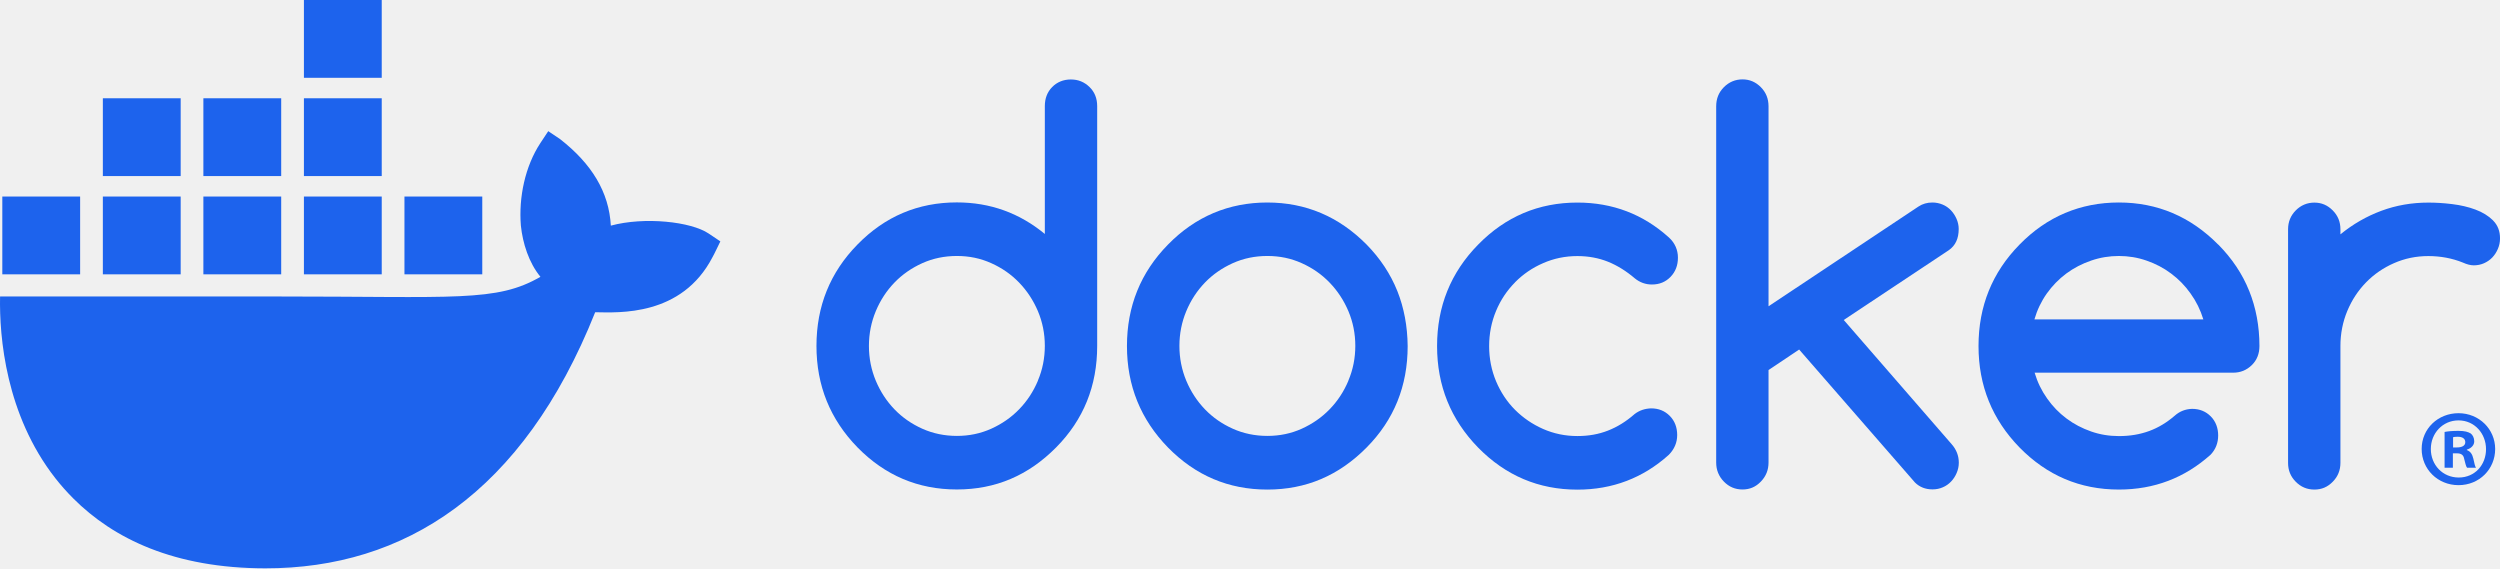
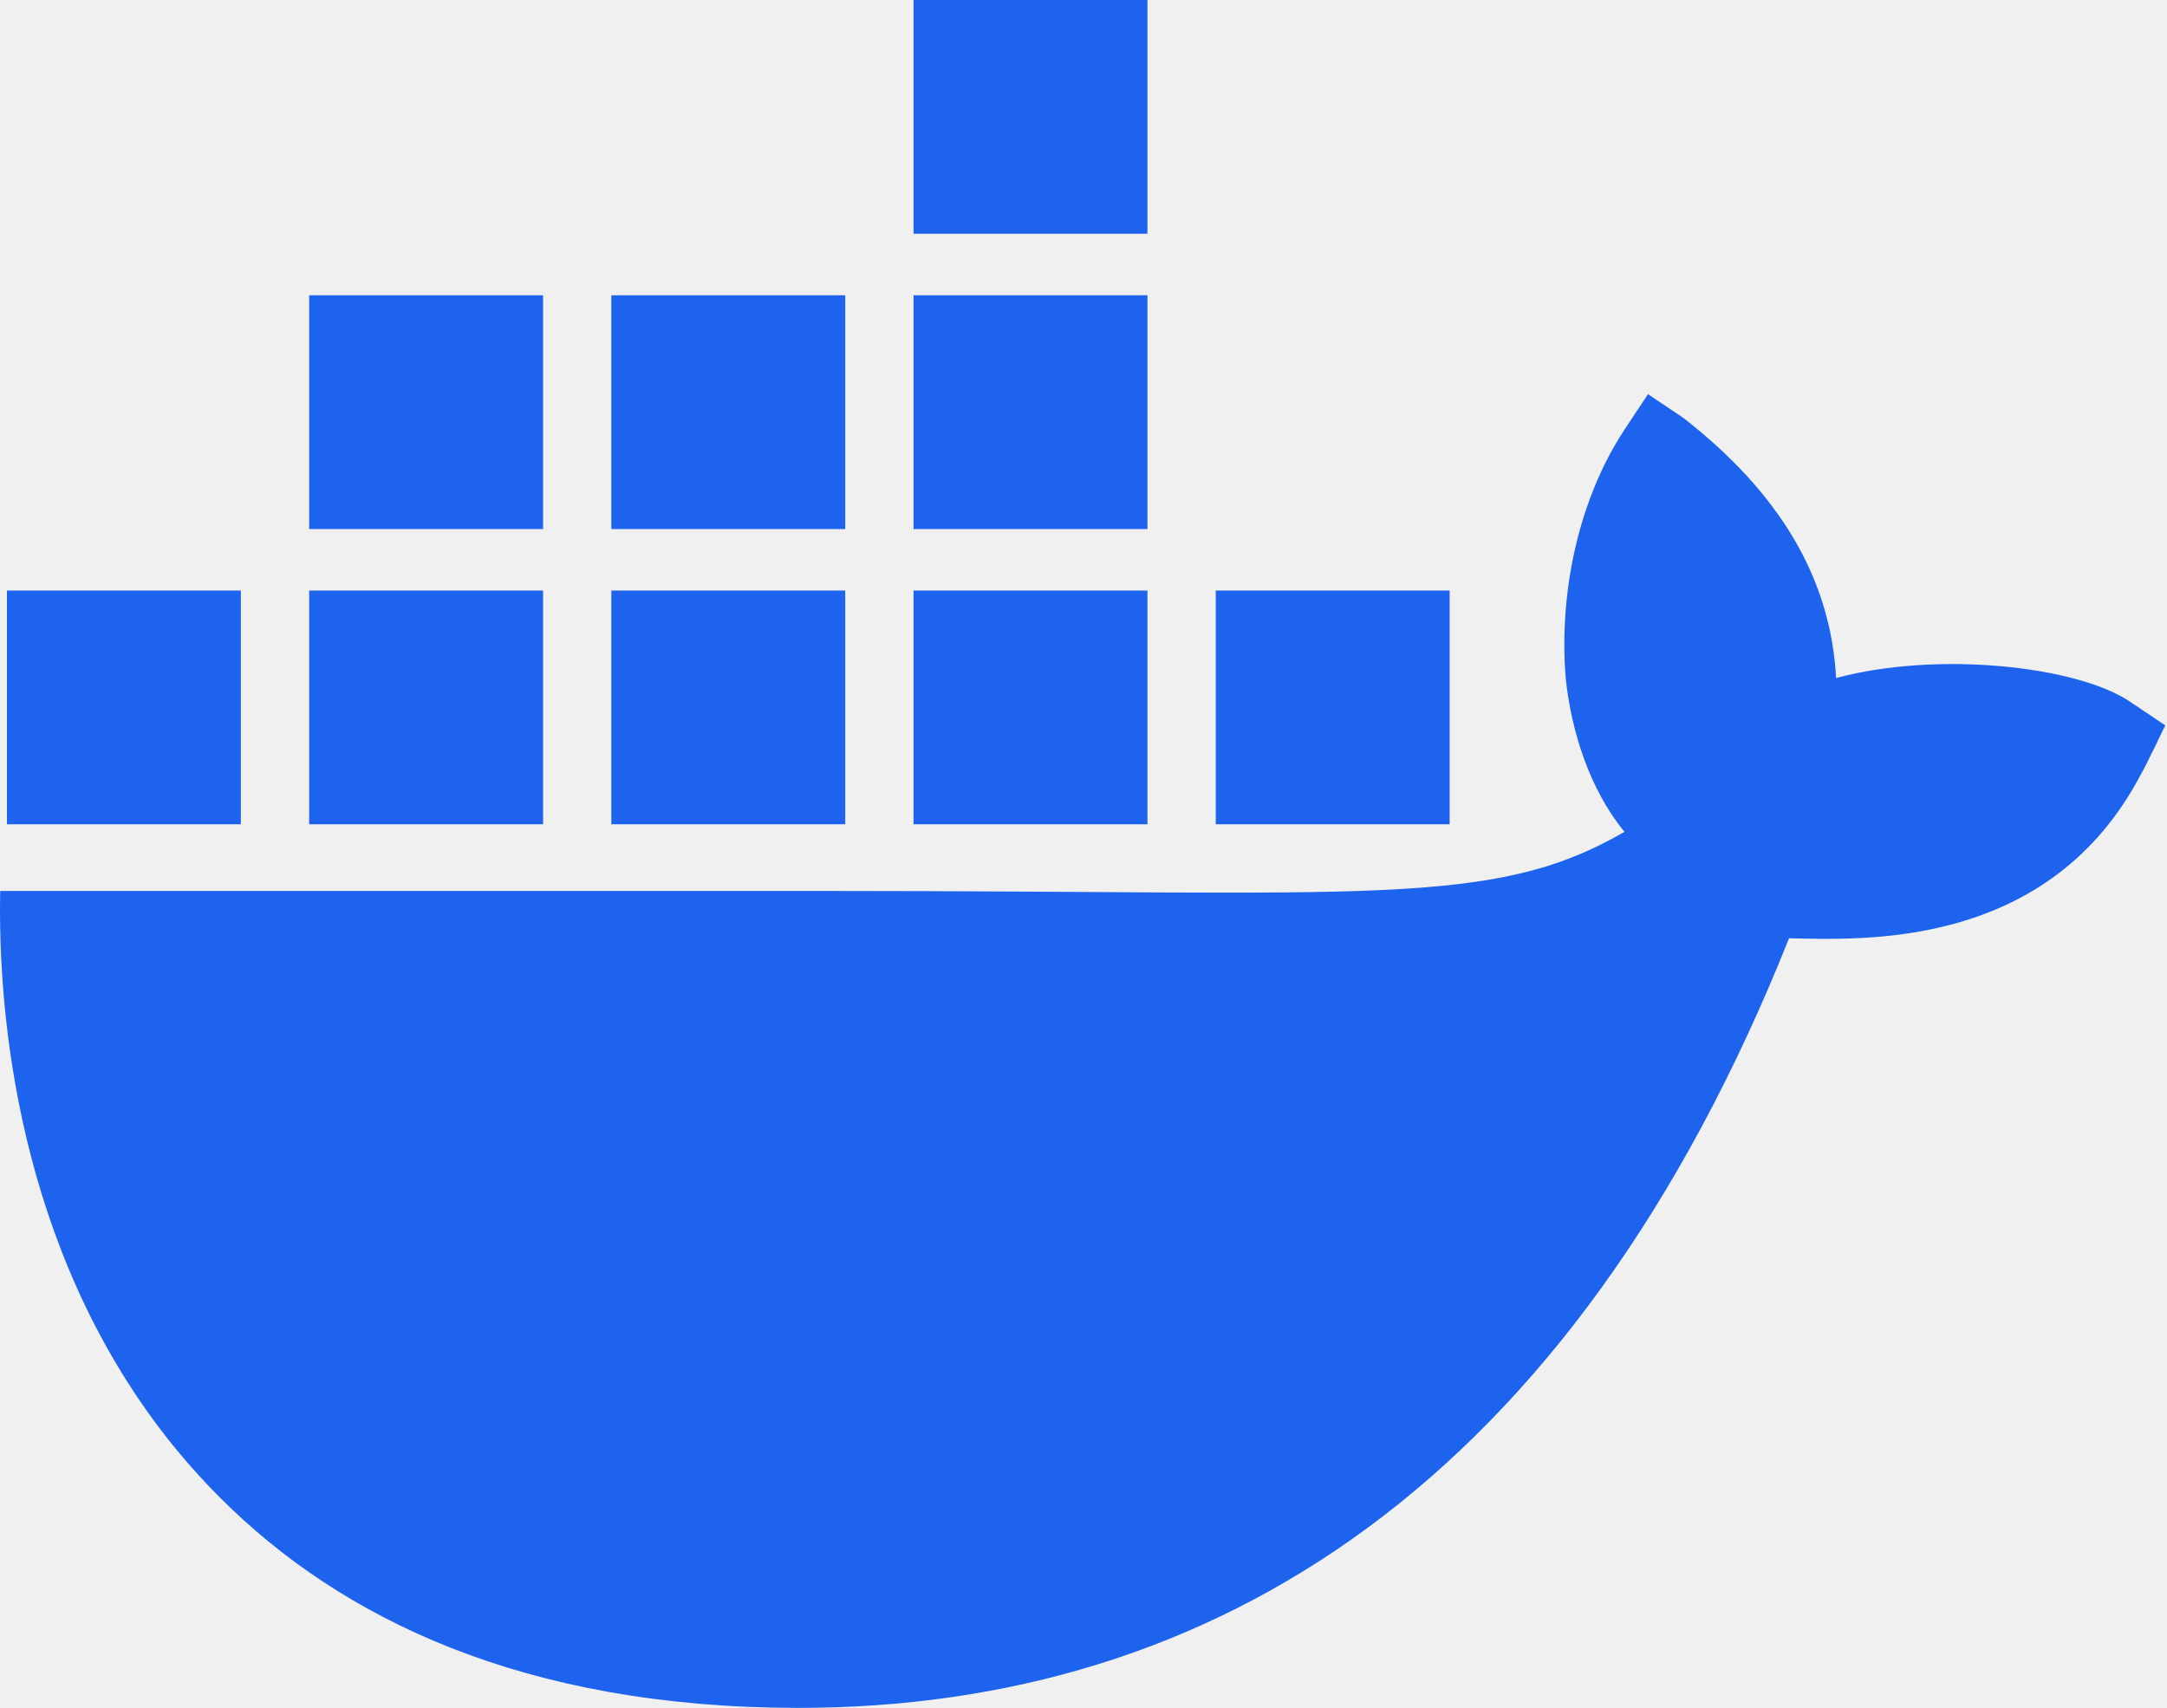
- <svg xmlns="http://www.w3.org/2000/svg" width="2261" height="514" viewBox="0 0 2261 514" fill="none">
-   <g clip-path="url(#clip0_206_32)">
-     <path d="M640.882 211.182C624.908 200.433 582.942 195.843 552.436 204.064C550.799 173.686 535.115 148.083 506.45 125.743L495.842 118.625L488.77 129.306C474.869 150.397 469.008 178.509 471.081 204.064C472.718 219.81 478.192 237.502 488.77 250.342C449.061 273.37 412.453 268.141 250.343 268.141H0.058C-0.668 304.736 5.212 375.117 49.987 432.415C54.938 438.748 60.353 444.868 66.243 450.766C102.648 487.205 157.654 513.932 239.9 514C365.381 514.116 472.883 446.311 538.283 282.386C559.799 282.734 616.606 286.24 644.409 232.544C645.087 231.643 651.481 218.309 651.481 218.309L640.882 211.191V211.182ZM163.398 177.725H93.019V248.076H163.398V177.725ZM254.315 177.725H183.936V248.076H254.315V177.725ZM345.241 177.725H274.862V248.076H345.241V177.725ZM436.167 177.725H365.788V248.076H436.167V177.725ZM72.472 177.725H2.093V248.076H72.472V177.725ZM163.398 88.867H93.019V159.219H163.398V88.867ZM254.315 88.867H183.936V159.219H254.315V88.867ZM345.241 88.867H274.862V159.219H345.241V88.867ZM345.241 0H274.862V70.352H345.241V0Z" fill="#1D63ED" />
-     <path d="M2256.63 406.037C2256.63 424.378 2242.23 438.777 2223.49 438.777C2204.76 438.777 2190.15 424.378 2190.15 406.037C2190.15 387.696 2204.94 373.693 2223.49 373.693C2242.04 373.693 2256.63 388.093 2256.63 406.037ZM2198.44 406.037C2198.44 420.436 2209.1 431.873 2223.69 431.873C2238.29 431.873 2248.36 420.436 2248.36 406.24C2248.36 392.044 2237.9 380.201 2223.51 380.201C2209.12 380.201 2198.45 391.841 2198.45 406.037H2198.44ZM2218.38 423.003H2210.88V390.659C2213.82 390.068 2217.98 389.671 2223.3 389.671C2229.42 389.671 2232.17 390.659 2234.54 392.044C2236.33 393.419 2237.7 395.985 2237.7 399.142C2237.7 402.696 2234.94 405.456 2231.01 406.637V407.034C2234.15 408.206 2235.93 410.579 2236.92 414.917C2237.9 419.846 2238.49 421.821 2239.29 423.003H2231.2C2230.21 421.821 2229.61 418.868 2228.63 415.11C2228.04 411.566 2226.07 409.988 2221.92 409.988H2218.38V423.012V423.003ZM2218.56 404.662H2222.11C2226.25 404.662 2229.6 403.287 2229.6 399.936C2229.6 396.973 2227.44 394.988 2222.7 394.988C2220.73 394.988 2219.34 395.191 2218.56 395.404V404.662Z" fill="#1D63ED" />
-     <path d="M985.368 78.709C980.727 74.177 975.157 71.872 968.482 71.872C961.808 71.872 956.073 74.177 951.607 78.709C947.131 83.241 944.942 89.051 944.942 95.975V211.598C921.983 192.628 895.488 183.06 865.35 183.06C830.32 183.06 800.367 195.707 775.547 221.088C750.728 246.382 738.406 276.982 738.406 312.87C738.406 348.758 750.815 379.271 775.547 404.652C800.367 429.945 830.243 442.68 865.35 442.68C900.457 442.68 930.004 430.033 955.153 404.652C979.972 379.61 992.294 349.019 992.294 312.87V95.975C992.294 89.051 990.018 83.241 985.368 78.709ZM938.694 344.148V344.322C934.557 354.151 928.9 362.779 921.731 370.129C914.562 377.566 906.115 383.377 896.495 387.734C886.788 392.092 876.491 394.232 865.437 394.232C854.384 394.232 843.834 392.092 834.127 387.734C824.421 383.377 816.06 377.566 808.979 370.217C801.888 362.867 796.24 354.238 792.103 344.41C787.967 334.493 785.855 323.987 785.855 312.87C785.855 301.753 787.967 291.246 792.103 281.33C796.24 271.414 801.897 262.873 808.979 255.523C816.07 248.173 824.508 242.363 834.127 238.005C843.834 233.648 854.219 231.508 865.437 231.508C876.655 231.508 886.788 233.648 896.495 238.005C906.202 242.363 914.562 248.173 921.731 255.61C928.9 263.047 934.557 271.675 938.694 281.417C942.83 291.246 944.942 301.675 944.942 312.783C944.942 323.89 942.83 334.406 938.694 344.148Z" fill="#1D63ED" />
-     <path d="M2034.14 263.047C2027.98 247.66 2018.59 233.735 2006.28 221.253L2006.11 221.166C1981.04 195.872 1951.07 183.138 1916.31 183.138C1881.55 183.138 1851.32 195.785 1826.5 221.166C1801.68 246.459 1789.37 277.06 1789.37 312.947C1789.37 348.835 1801.78 379.348 1826.5 404.729C1851.32 430.023 1881.2 442.757 1916.31 442.757C1948.2 442.757 1975.8 432.25 1999.27 411.227C2003.82 406.443 2006.11 400.633 2006.11 393.874C2006.11 387.115 2003.92 381.14 1999.44 376.608C1994.97 372.076 1989.32 369.771 1982.56 369.771C1976.66 369.946 1971.42 371.911 1966.96 375.843C1959.87 381.992 1952.18 386.698 1943.83 389.778C1935.47 392.857 1926.36 394.397 1916.41 394.397C1907.62 394.397 1899.18 393.031 1891.17 390.213C1883.14 387.396 1875.64 383.541 1868.97 378.506C1862.21 373.461 1856.39 367.486 1851.42 360.388C1846.44 353.377 1842.64 345.601 1840.11 337.06H2019.64C2026.29 337.06 2031.86 334.755 2036.51 330.223C2041.16 325.691 2043.44 319.881 2043.44 312.957C2043.44 295.013 2040.3 278.348 2034.16 263.047H2034.14ZM1839.93 288.854C1842.38 280.391 1846.09 272.615 1851.07 265.526C1856.06 258.515 1861.96 252.453 1868.71 247.408C1875.55 242.363 1882.97 238.519 1891.15 235.701C1899.33 232.883 1907.68 231.517 1916.31 231.517C1924.94 231.517 1933.27 232.883 1941.36 235.701C1949.47 238.519 1956.91 242.363 1963.57 247.408C1970.33 252.453 1976.23 258.428 1981.21 265.526C1986.26 272.537 1990.08 280.313 1992.7 288.854H1839.92H1839.93Z" fill="#1D63ED" />
-     <path d="M2254.76 199.377C2250.54 195.194 2245.22 191.94 2238.81 189.548C2232.39 187.156 2225.39 185.529 2217.71 184.59C2210.11 183.651 2202.93 183.225 2196.28 183.225C2181.16 183.225 2166.98 185.704 2153.65 190.662C2140.31 195.62 2127.99 202.708 2116.68 211.937V207.327C2116.68 200.665 2114.4 195.019 2109.75 190.323C2105.12 185.626 2099.63 183.234 2093.14 183.234C2086.65 183.234 2080.89 185.626 2076.26 190.323C2071.61 195.019 2069.33 200.752 2069.33 207.327V418.674C2069.33 425.336 2071.61 430.982 2076.26 435.678C2080.89 440.375 2086.46 442.767 2093.14 442.767C2099.81 442.767 2105.2 440.375 2109.75 435.678C2114.4 430.982 2116.68 425.249 2116.68 418.674V312.957C2116.68 301.675 2118.79 291.081 2122.92 281.165C2127.06 271.249 2132.72 262.708 2139.89 255.358C2147.08 248.008 2155.51 242.198 2165.12 238.005C2174.83 233.735 2185.14 231.595 2196.2 231.595C2207.26 231.595 2217.71 233.56 2227.26 237.405C2231.05 239.119 2234.35 239.971 2237.22 239.971C2240.51 239.971 2243.63 239.371 2246.5 238.092C2249.37 236.814 2251.9 235.1 2254.02 232.883C2256.13 230.665 2257.8 228.099 2259.07 225.107C2260.34 222.201 2261.02 219.035 2261.02 215.617C2261.02 208.954 2258.91 203.57 2254.69 199.377H2254.77H2254.76Z" fill="#1D63ED" />
-     <path d="M1263.72 263.135C1257.56 247.834 1248.35 233.822 1235.95 221.175C1210.89 195.881 1180.93 183.147 1146.15 183.147C1111.37 183.147 1081.17 195.794 1056.35 221.175C1031.53 246.469 1019.22 277.069 1019.22 312.957C1019.22 348.845 1031.63 379.358 1056.35 404.739C1081.17 430.033 1111.04 442.767 1146.15 442.767C1181.26 442.767 1210.8 430.12 1235.95 404.739C1260.77 379.697 1273.09 349.106 1273.09 312.957C1272.92 295.013 1269.8 278.435 1263.73 263.135H1263.72ZM1219.49 344.148V344.323C1215.36 354.152 1209.7 362.78 1202.53 370.13C1195.36 377.567 1186.92 383.377 1177.3 387.735C1167.68 392.092 1157.29 394.232 1146.24 394.232C1135.18 394.232 1124.63 392.092 1114.93 387.735C1105.22 383.377 1096.86 377.567 1089.78 370.217C1082.69 362.867 1077.04 354.239 1072.9 344.41C1068.77 334.494 1066.66 323.987 1066.66 312.87C1066.66 301.753 1068.77 291.246 1072.9 281.33C1077.04 271.414 1082.7 262.873 1089.78 255.523C1096.87 248.173 1105.31 242.363 1114.93 238.005C1124.63 233.648 1135.02 231.508 1146.24 231.508C1157.46 231.508 1167.59 233.648 1177.3 238.005C1187 242.363 1195.36 248.173 1202.53 255.61C1209.7 263.047 1215.36 271.676 1219.49 281.417C1223.63 291.246 1225.74 301.676 1225.74 312.783C1225.74 323.89 1223.63 334.407 1219.49 344.148Z" fill="#1D63ED" />
-     <path d="M1771.46 207.241C1771.46 203.997 1770.79 200.917 1769.53 198.012C1768.26 195.107 1766.57 192.463 1764.46 190.236C1762.35 188.018 1759.82 186.217 1756.95 185.026C1754.09 183.835 1750.97 183.148 1747.67 183.148C1742.94 183.148 1738.72 184.348 1735.01 186.827L1599.46 276.992V96.149C1599.46 89.313 1597.19 83.59 1592.55 78.883C1587.91 74.187 1582.42 71.795 1575.92 71.795C1569.42 71.795 1563.69 74.187 1559.04 78.883C1554.4 83.58 1552.12 89.313 1552.12 96.149V418.335C1552.12 424.997 1554.4 430.73 1559.04 435.514C1563.68 440.298 1569.25 442.69 1575.92 442.69C1582.6 442.69 1587.99 440.298 1592.55 435.514C1597.19 430.73 1599.46 424.997 1599.46 418.335V334.668L1627.15 316.124L1731.89 436.366C1736.12 440.549 1741.43 442.602 1747.76 442.602C1751.05 442.602 1754.17 442.002 1757.04 440.724C1759.91 439.523 1762.45 437.731 1764.55 435.514C1766.66 433.296 1768.35 430.73 1769.61 427.738C1770.88 424.833 1771.55 421.666 1771.55 418.509C1771.55 412.186 1769.36 406.54 1764.96 401.592L1667.48 289.387L1762.43 226.317C1768.5 222.134 1771.45 215.723 1771.45 207.086V207.26L1771.46 207.241Z" fill="#1D63ED" />
-     <path d="M1370.15 255.359C1377.41 248.009 1385.86 242.199 1395.56 238.006C1405.27 233.735 1415.57 231.595 1426.62 231.595C1436.58 231.595 1445.78 233.309 1454.31 236.718C1462.75 240.136 1470.85 245.182 1478.53 251.757C1483.08 255.427 1488.23 257.306 1493.97 257.306C1500.81 257.306 1506.38 255.001 1510.85 250.382C1515.33 245.763 1517.52 239.952 1517.52 233.029C1517.52 226.105 1514.82 219.694 1509.33 214.746C1486.03 193.723 1458.44 183.206 1426.62 183.206C1391.59 183.206 1361.64 195.853 1336.82 221.234C1312 246.528 1299.69 277.128 1299.69 313.016C1299.69 348.903 1312.1 379.417 1336.82 404.798C1361.64 430.091 1391.51 442.826 1426.62 442.826C1458.36 442.826 1485.96 432.319 1509.33 411.286C1514.31 406.163 1516.85 400.266 1516.85 393.429C1516.85 386.592 1514.65 380.695 1510.18 376.163C1505.71 371.631 1500.06 369.326 1493.31 369.326C1487.57 369.501 1482.59 371.205 1478.37 374.449C1470.78 381.111 1462.84 386.069 1454.32 389.401C1445.88 392.732 1436.68 394.359 1426.63 394.359C1415.58 394.359 1405.28 392.219 1395.57 387.948C1385.87 383.678 1377.43 377.867 1370.16 370.605C1362.91 363.342 1357.16 354.627 1353.03 344.798C1348.89 334.882 1346.78 324.288 1346.78 313.006C1346.78 301.725 1348.89 291.131 1353.03 281.215C1357.16 271.298 1362.9 262.757 1370.16 255.408V255.32L1370.15 255.359Z" fill="#1D63ED" />
-   </g>
-   <defs>
-     <clipPath id="clip0_206_32">
-       <rect width="2261" height="514" fill="white" />
-     </clipPath>
-   </defs>
+ <svg xmlns="http://www.w3.org/2000/svg" width="652" height="514" viewBox="0 0 652 514" fill="none">
+   <path d="M640.882 211.182C624.908 200.433 582.942 195.843 552.436 204.064C550.799 173.686 535.115 148.083 506.45 125.743L495.842 118.625L488.77 129.306C474.869 150.397 469.008 178.509 471.081 204.064C472.718 219.81 478.192 237.502 488.77 250.342C449.061 273.37 412.453 268.141 250.343 268.141H0.058C-0.668 304.736 5.212 375.117 49.987 432.415C54.938 438.748 60.353 444.868 66.243 450.766C102.648 487.205 157.654 513.932 239.9 514C365.381 514.116 472.883 446.311 538.283 282.386C559.799 282.734 616.606 286.24 644.409 232.544C645.087 231.643 651.481 218.309 651.481 218.309L640.882 211.191V211.182ZM163.398 177.725H93.019V248.076H163.398V177.725ZM254.315 177.725H183.936V248.076H254.315V177.725ZM345.241 177.725H274.862V248.076H345.241V177.725ZM436.167 177.725H365.788V248.076H436.167V177.725ZM72.472 177.725H2.093V248.076H72.472V177.725ZM163.398 88.867H93.019V159.219H163.398V88.867ZM254.315 88.867H183.936V159.219H254.315V88.867ZM345.241 88.867H274.862V159.219H345.241V88.867ZM345.241 0H274.862V70.352H345.241V0Z" fill="#1D63ED" />
</svg>
